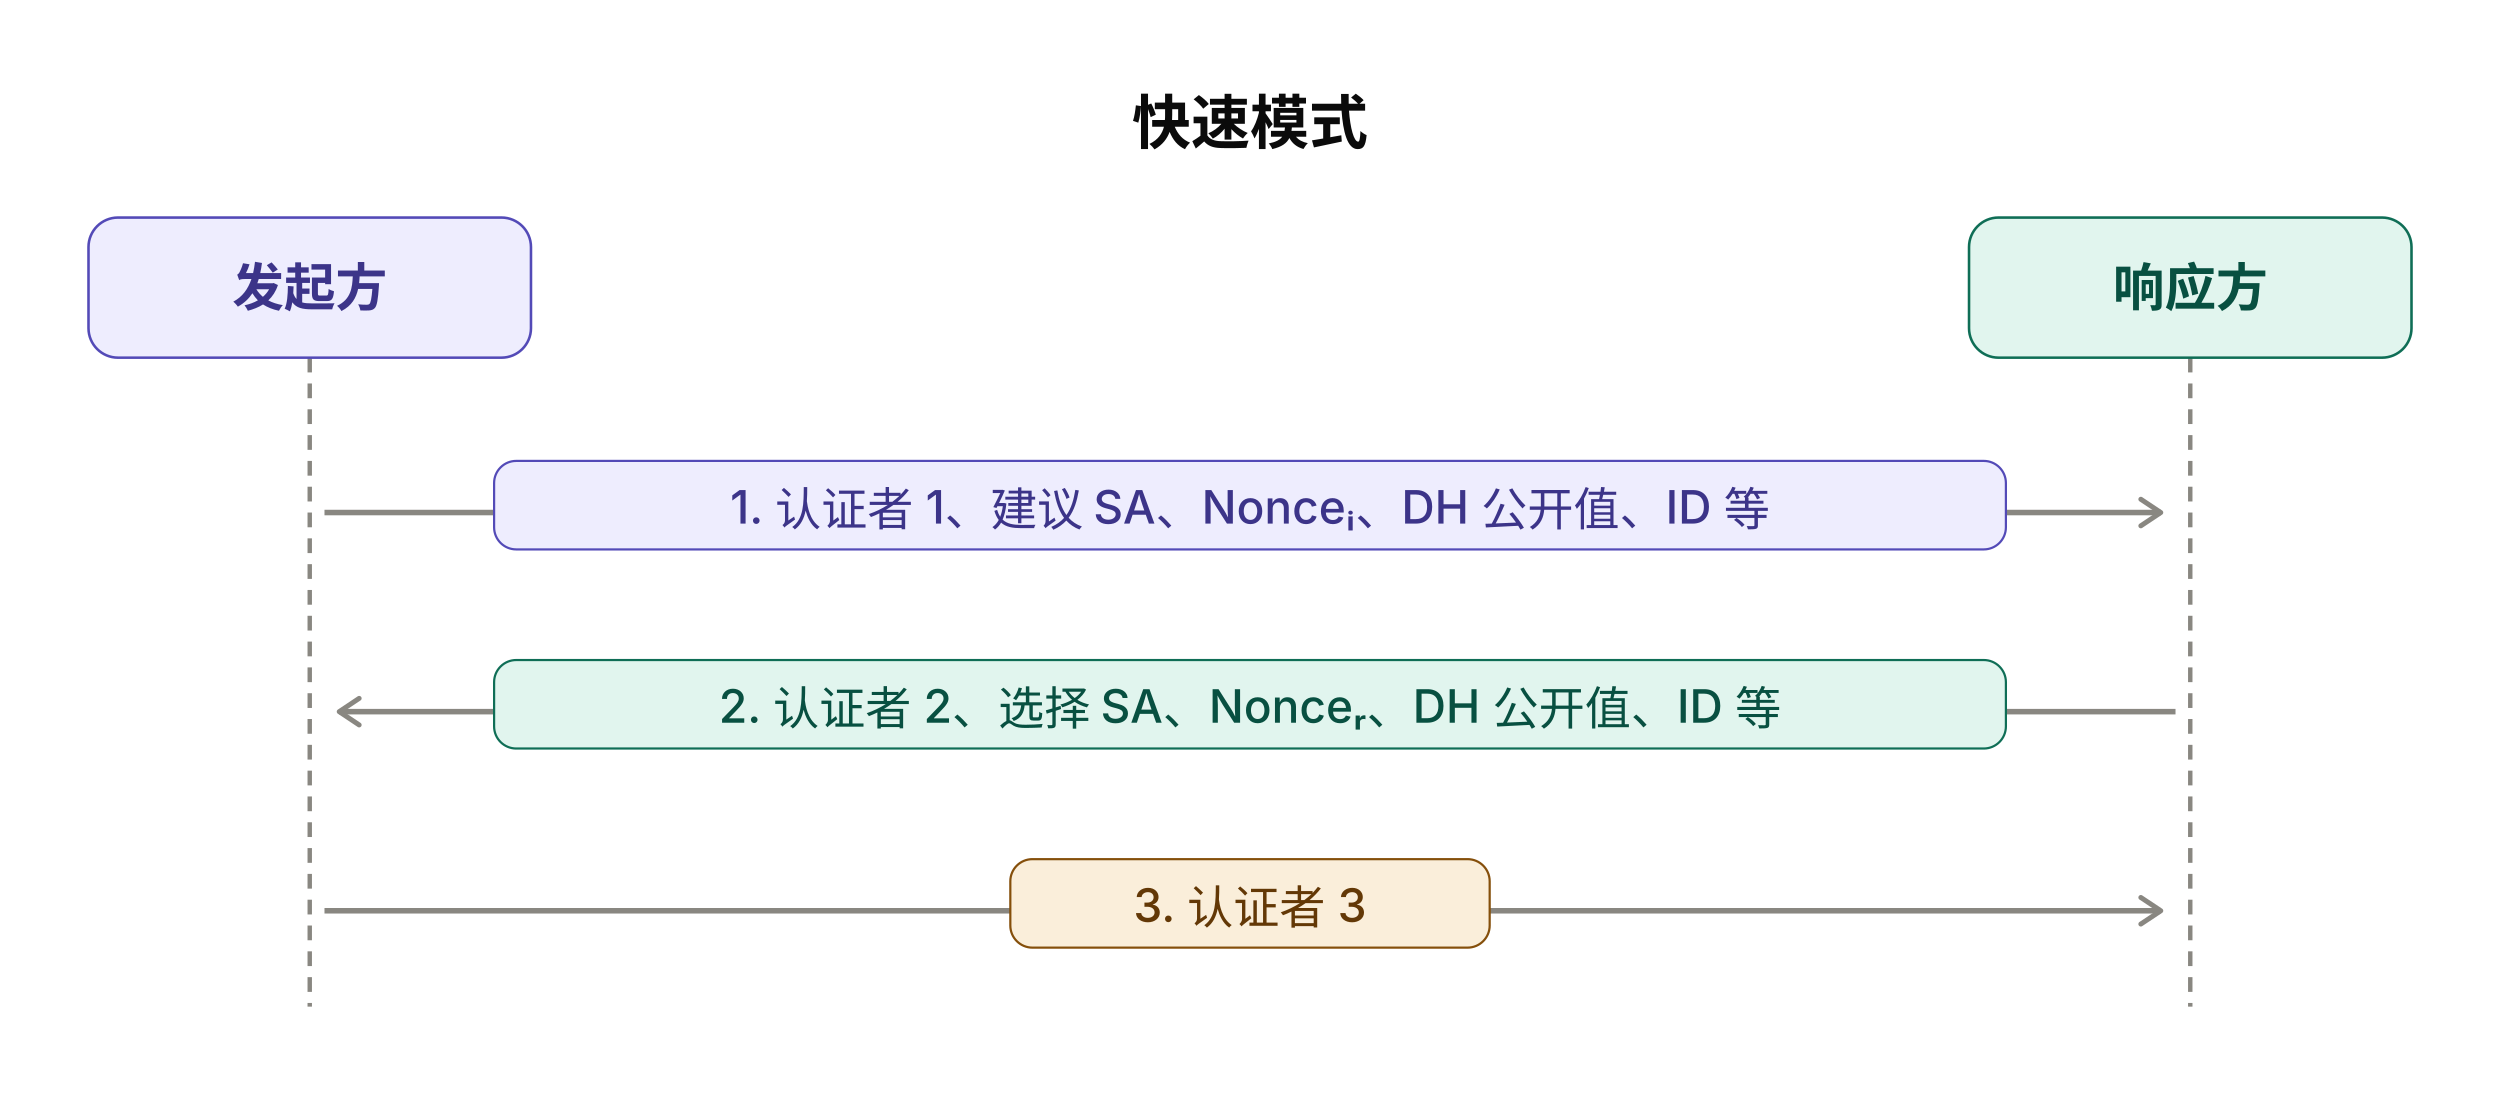
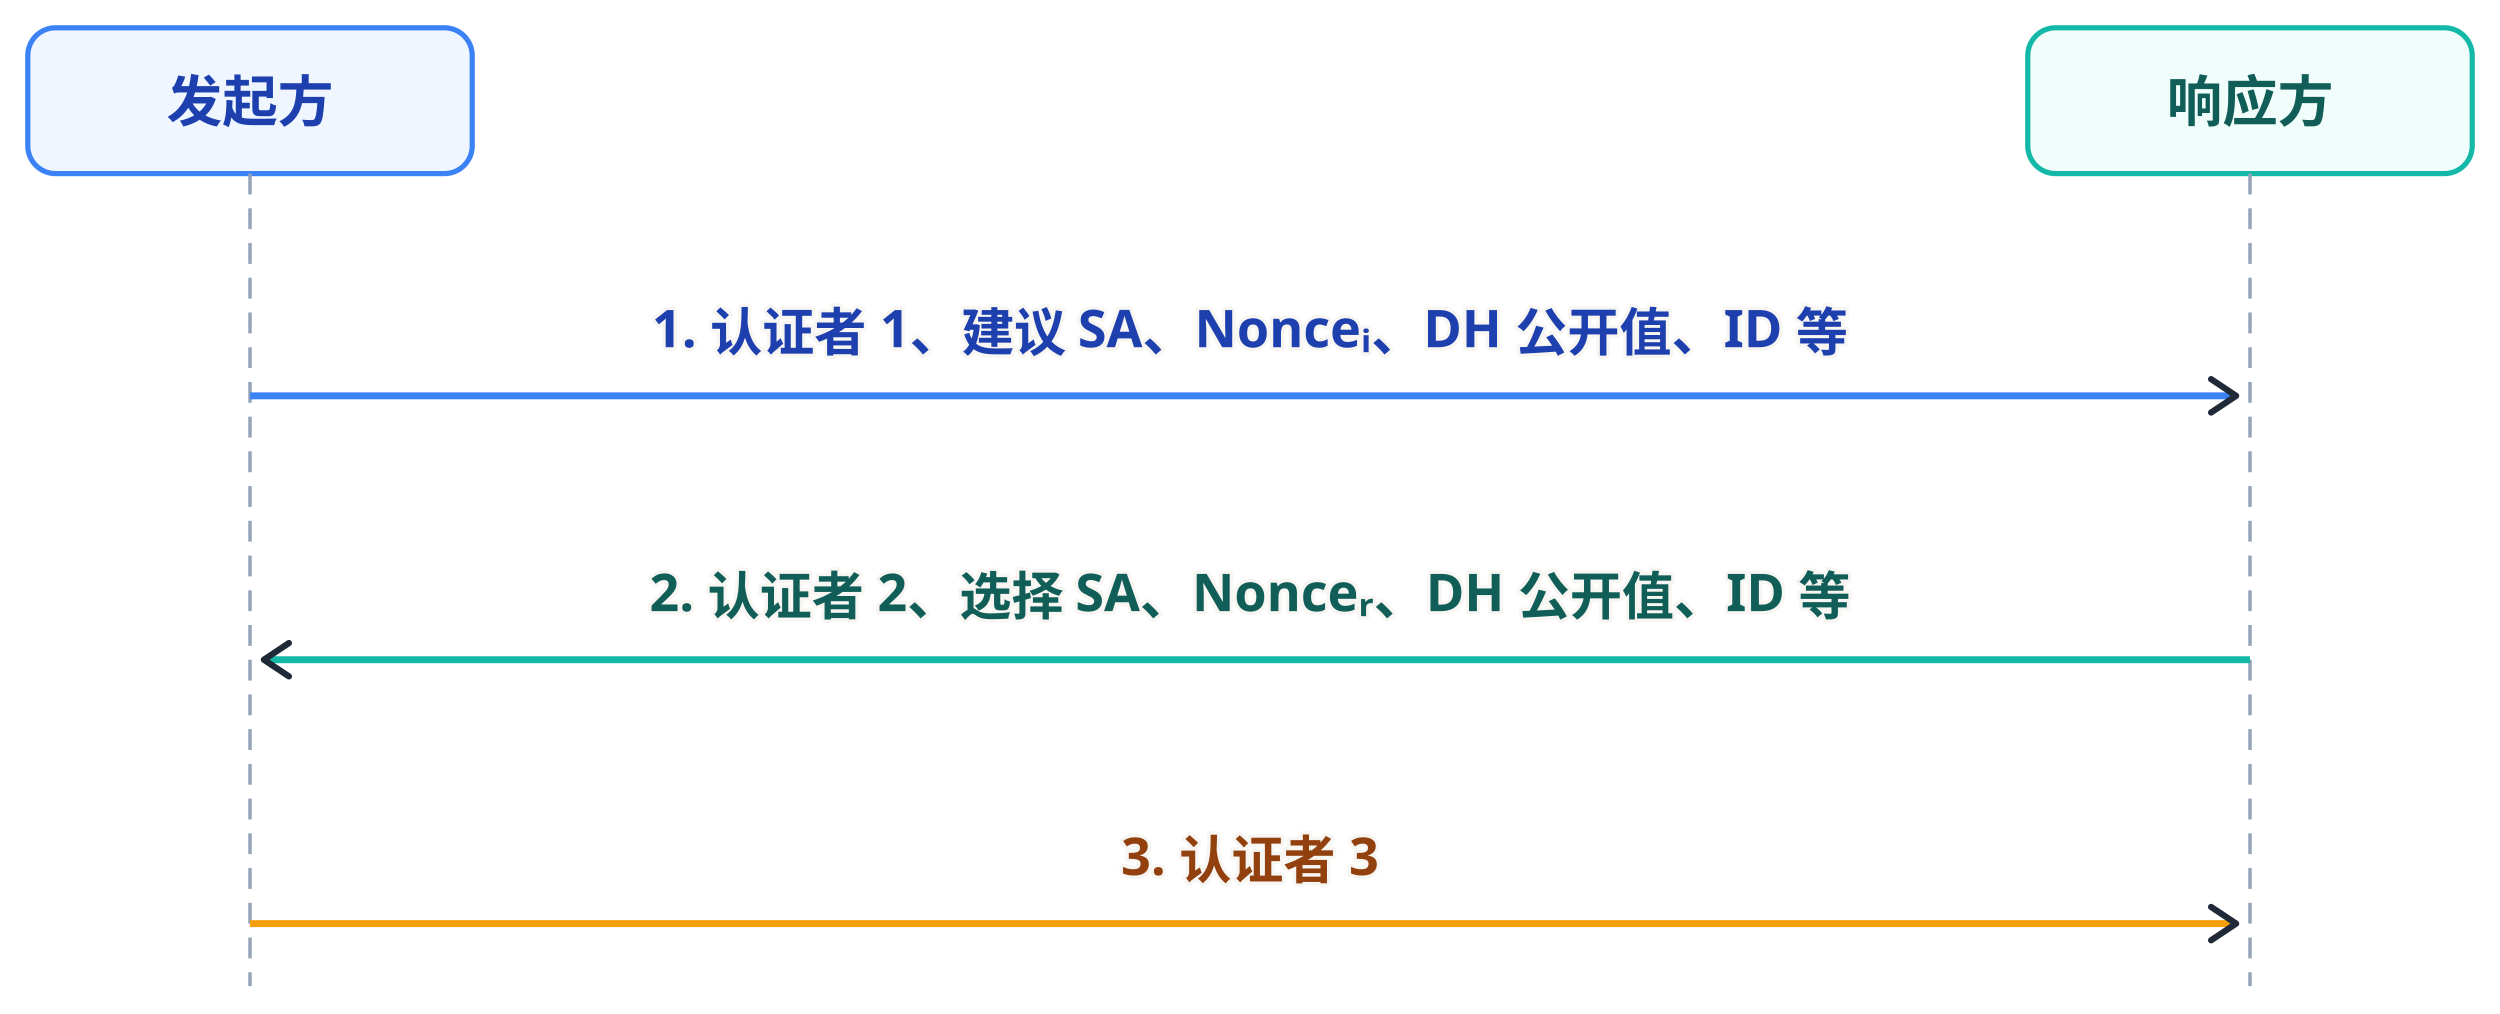
- <svg xmlns="http://www.w3.org/2000/svg" viewBox="41 -13 678 297" width="678" height="297" role="img" aria-label="IPSec SA 快速模式协商过程">
+ <svg xmlns="http://www.w3.org/2000/svg" viewBox="0 0 720 292" width="720" height="292" role="img">
  <defs>
-     <marker id="q-arr" viewBox="0 0 10 10" refX="8" refY="5" markerWidth="6" markerHeight="6" orient="auto">
-       <path d="M2 1L8 5L2 9" fill="none" stroke="#898781" stroke-width="1.5" stroke-linecap="round" stroke-linejoin="round" />
+     <marker id="ipsec-quick-arrow" viewBox="0 0 10 10" refX="8" refY="5" markerWidth="6" markerHeight="6" orient="auto">
+       <path d="M2 1L8 5L2 9" fill="none" stroke="#1f2937" stroke-width="1.5" stroke-linecap="round" stroke-linejoin="round" />
    </marker>
  </defs>
-   <g font-family="system-ui,-apple-system,'PingFang SC','Microsoft YaHei',sans-serif">
-     <text x="380" y="26" text-anchor="middle" font-size="16" font-weight="600" fill="#0B0B0B">快速模式</text>
-     <line x1="125" y1="84" x2="125" y2="260" stroke="#898781" stroke-width="1.2" stroke-dasharray="4,3" />
-     <line x1="635" y1="84" x2="635" y2="260" stroke="#898781" stroke-width="1.2" stroke-dasharray="4,3" />
-     <rect x="65" y="46" width="120" height="38" rx="8" fill="#EEEDFE" stroke="#534AB7" stroke-width="0.7" />
-     <text x="125" y="70" text-anchor="middle" font-size="14" font-weight="600" fill="#3C3489">发起方</text>
-     <rect x="575" y="46" width="120" height="38" rx="8" fill="#E1F5EE" stroke="#0F6E56" stroke-width="0.7" />
-     <text x="635" y="70" text-anchor="middle" font-size="14" font-weight="600" fill="#085041">响应方</text>
-     <line x1="129" y1="126" x2="627" y2="126" stroke="#898781" stroke-width="1.5" marker-end="url(#q-arr)" />
-     <rect x="175" y="112" width="410" height="24" rx="6" fill="#EEEDFE" stroke="#534AB7" stroke-width="0.6" />
-     <text x="380" y="129" text-anchor="middle" font-size="12.5" font-weight="500" fill="#3C3489">1. 认证者 1、建议 SA、Nonceᵢ、DH 公开值、ID 等</text>
-     <line x1="631" y1="180" x2="133" y2="180" stroke="#898781" stroke-width="1.5" marker-end="url(#q-arr)" />
-     <rect x="175" y="166" width="410" height="24" rx="6" fill="#E1F5EE" stroke="#0F6E56" stroke-width="0.6" />
-     <text x="380" y="183" text-anchor="middle" font-size="12.5" font-weight="500" fill="#085041">2. 认证者 2、选择 SA、Nonceᵣ、DH 公开值、ID 等</text>
-     <line x1="129" y1="234" x2="627" y2="234" stroke="#898781" stroke-width="1.5" marker-end="url(#q-arr)" />
-     <rect x="315" y="220" width="130" height="24" rx="6" fill="#FAEEDA" stroke="#854F0B" stroke-width="0.6" />
-     <text x="380" y="237" text-anchor="middle" font-size="12.5" font-weight="500" fill="#633806">3. 认证者 3</text>
+   <g font-family="'PingFang SC','Noto Sans SC','Microsoft YaHei',system-ui,sans-serif">
+     <rect x="8" y="8" width="128" height="42" rx="8" fill="#eff6ff" stroke="#3b82f6" stroke-width="1.5" />
+     <text x="72" y="35" text-anchor="middle" font-size="16" font-weight="600" fill="#1e40af">发起方</text>
+     <rect x="584" y="8" width="128" height="42" rx="8" fill="#f0fdfa" stroke="#14b8a6" stroke-width="1.5" />
+     <text x="648" y="35" text-anchor="middle" font-size="16" font-weight="600" fill="#115e59">响应方</text>
+     <line x1="72" y1="50" x2="72" y2="284" stroke="#94a3b8" stroke-width="1" stroke-dasharray="6 4" />
+     <line x1="648" y1="50" x2="648" y2="284" stroke="#94a3b8" stroke-width="1" stroke-dasharray="6 4" />
+     <line x1="72" y1="114" x2="644" y2="114" stroke="#3b82f6" stroke-width="2" marker-end="url(#ipsec-quick-arrow)" />
+     <text x="360" y="100" text-anchor="middle" font-size="15" font-weight="600" fill="#1e40af" paint-order="stroke" stroke="#f7f6f2" stroke-width="2" stroke-linejoin="round">1. 认证者 1、建议 SA、Nonceᵢ、DH 公开值、ID 等</text>
+     <line x1="648" y1="190" x2="76" y2="190" stroke="#14b8a6" stroke-width="2" marker-end="url(#ipsec-quick-arrow)" />
+     <text x="360" y="176" text-anchor="middle" font-size="15" font-weight="600" fill="#115e59" paint-order="stroke" stroke="#f7f6f2" stroke-width="2" stroke-linejoin="round">2. 认证者 2、选择 SA、Nonceᵣ、DH 公开值、ID 等</text>
+     <line x1="72" y1="266" x2="644" y2="266" stroke="#f59e0b" stroke-width="2" marker-end="url(#ipsec-quick-arrow)" />
+     <text x="360" y="252" text-anchor="middle" font-size="15" font-weight="600" fill="#92400e" paint-order="stroke" stroke="#f7f6f2" stroke-width="2" stroke-linejoin="round">3. 认证者 3</text>
  </g>
</svg>
